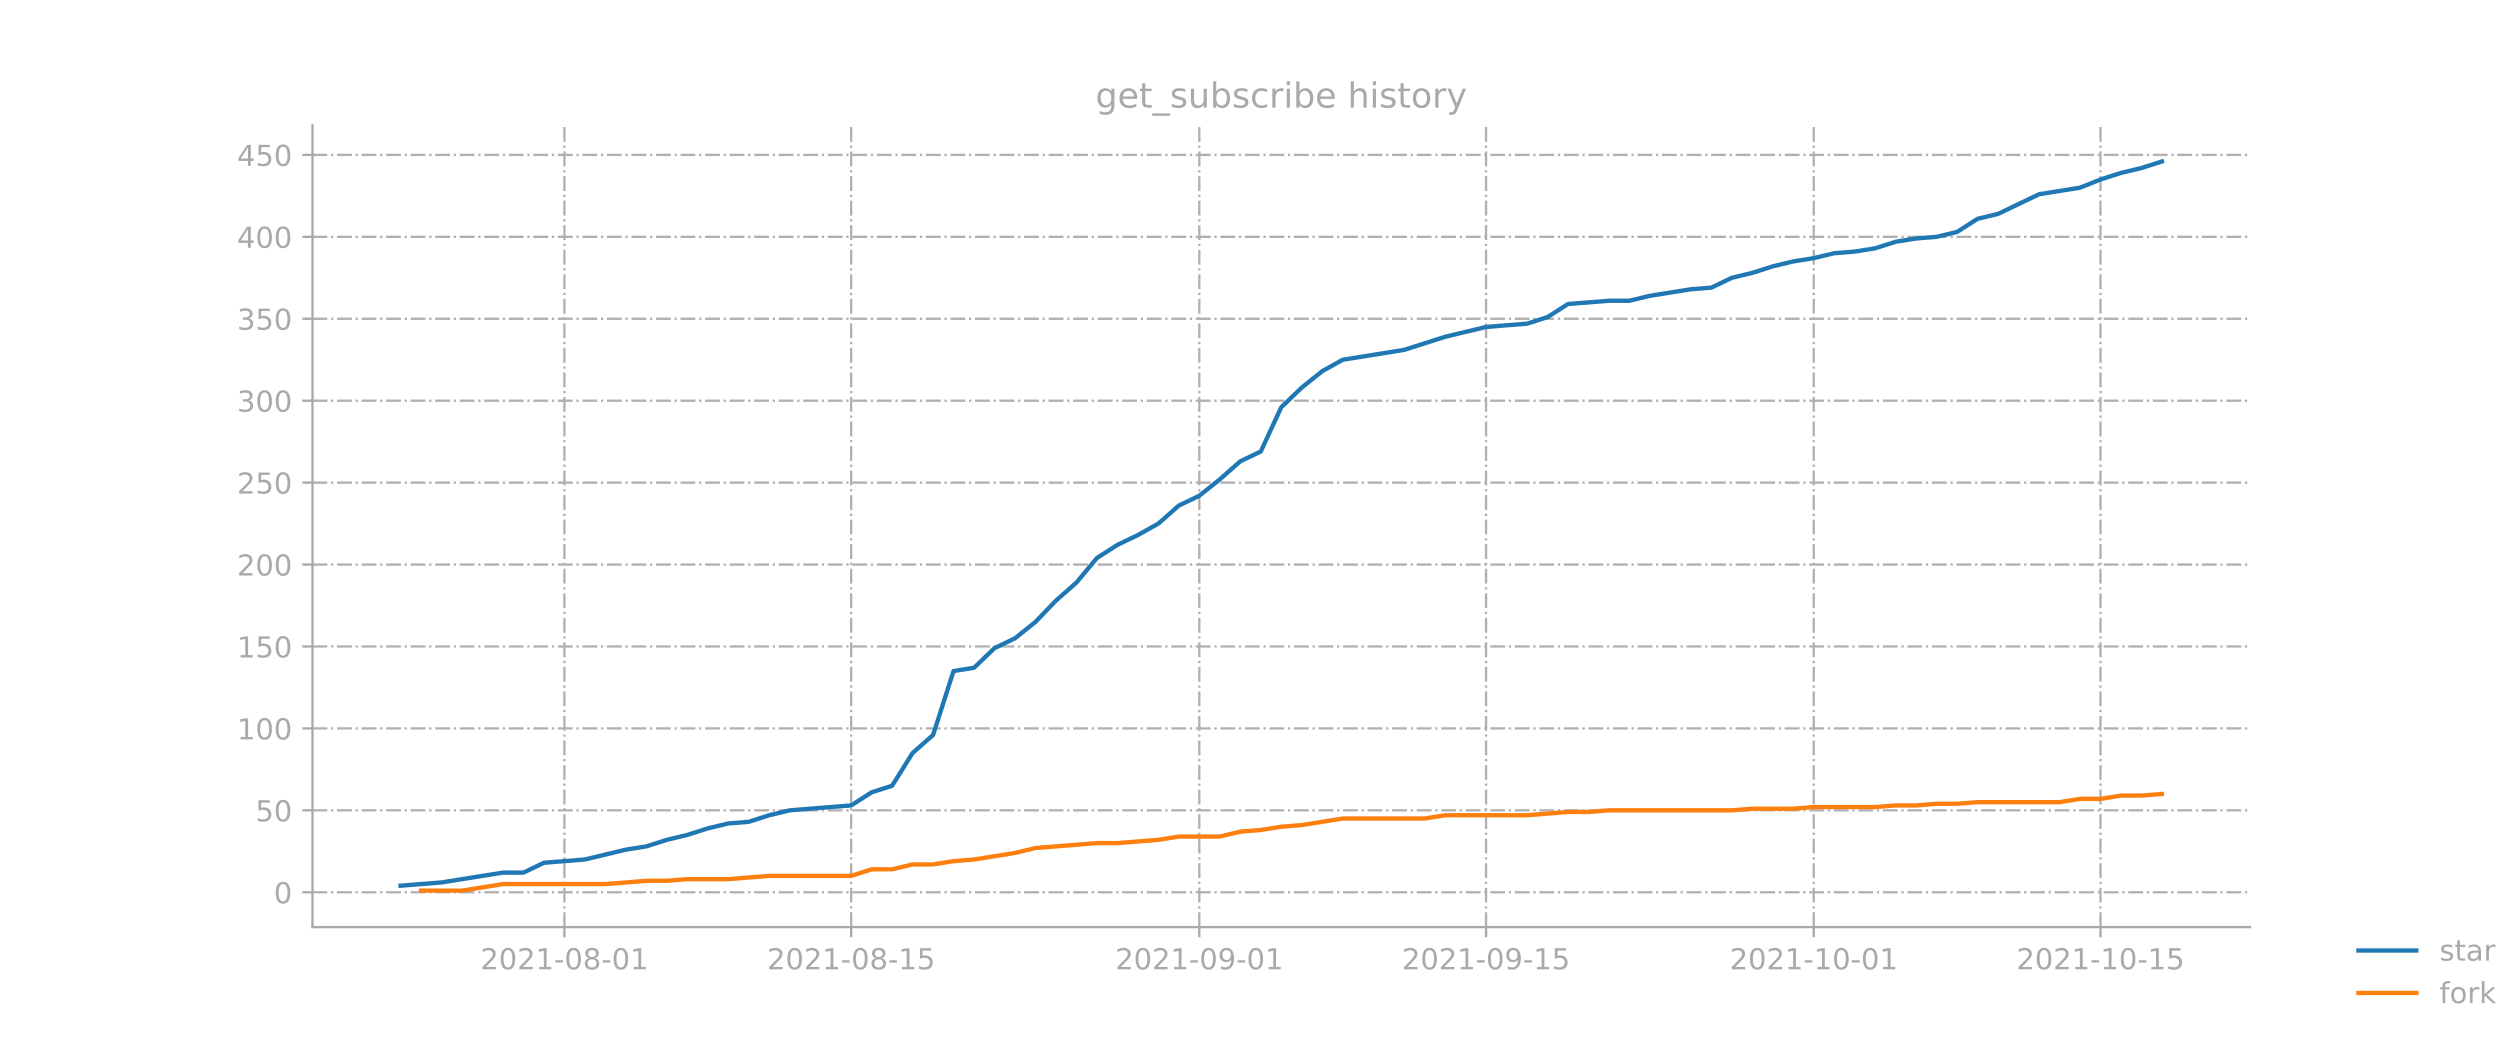
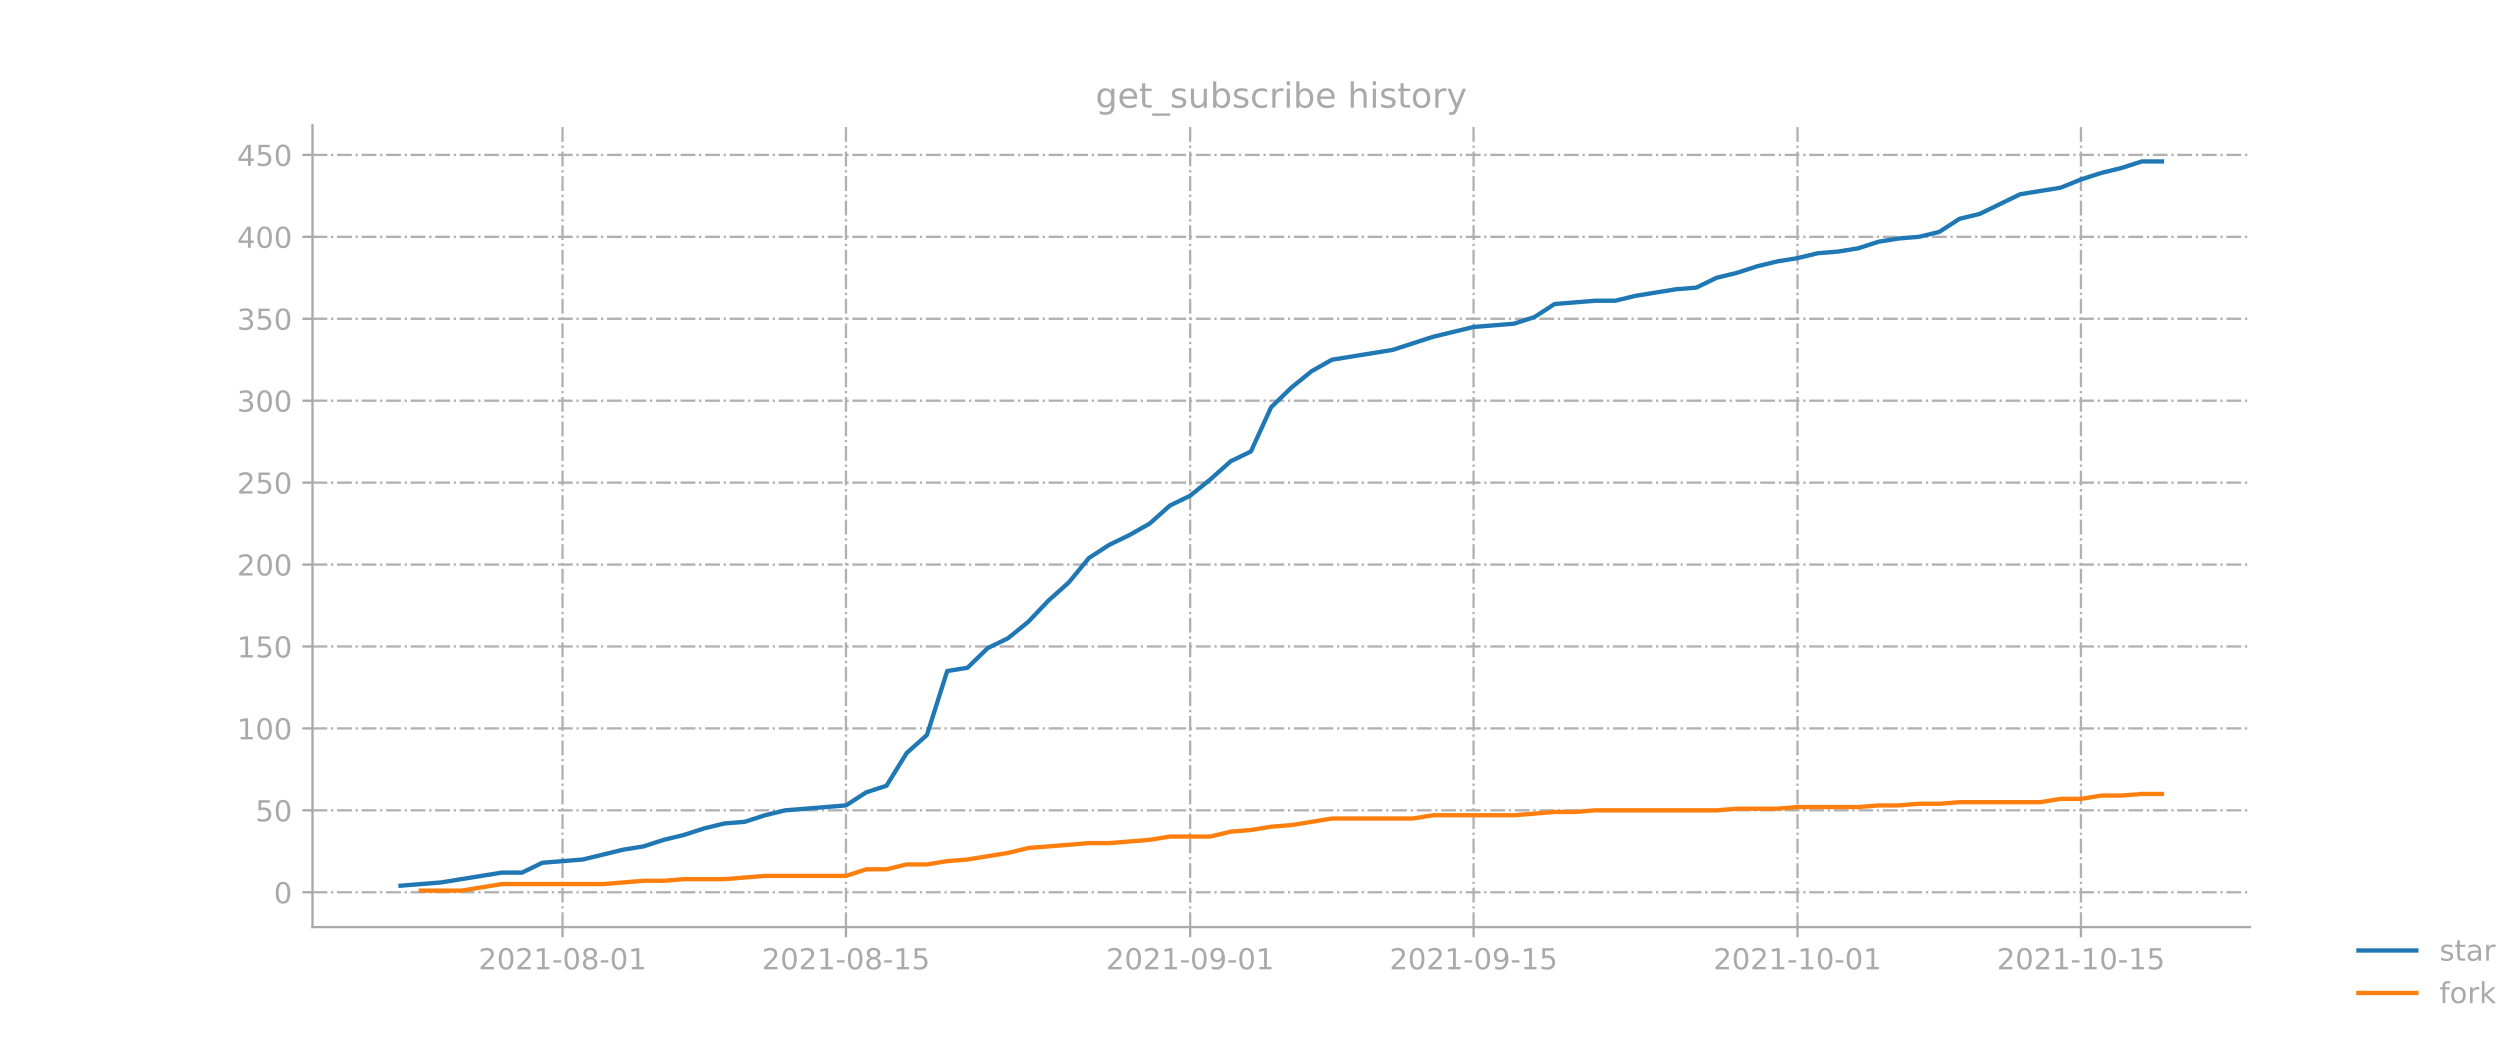
<svg xmlns="http://www.w3.org/2000/svg" xmlns:xlink="http://www.w3.org/1999/xlink" height="360pt" version="1.1" viewBox="0 0 864 360" width="864pt">
  <defs>
    <style type="text/css">*{stroke-linecap:butt;stroke-linejoin:round;}</style>
  </defs>
  <g id="figure_1">
    <g id="patch_1">
      <path d="M 0 360  L 864 360  L 864 0  L 0 0  z " style="fill:none;opacity:0;" />
    </g>
    <g id="axes_1">
      <g id="patch_2">
        <path d="M 108 320.4  L 777.6 320.4  L 777.6 43.2  L 108 43.2  z " style="fill:none;opacity:0;" />
      </g>
      <g id="matplotlib.axis_1">
        <g id="xtick_1">
          <g id="line2d_1">
-             <path clip-path="url(#pe4bff6df91)" d="M 195.062 320.4  L 195.062 43.2  " style="fill:none;stroke:#b0b0b0;stroke-dasharray:5.12,1.28,0.8,1.28;stroke-dashoffset:0;stroke-width:0.8;" />
+             <path clip-path="url(#p4e90070829)" d="M 194.411 320.4  L 194.411 43.2  " style="fill:none;stroke:#b0b0b0;stroke-dasharray:5.12,1.28,0.8,1.28;stroke-dashoffset:0;stroke-width:0.8;" />
          </g>
          <g id="line2d_2">
            <defs>
-               <path d="M 0 0  L 0 3.5  " id="m08586b2030" style="stroke:#a9a9a9;stroke-width:0.8;" />
+               <path d="M 0 0  L 0 3.5  " id="meaa122e2c6" style="stroke:#a9a9a9;stroke-width:0.8;" />
            </defs>
            <g>
-               <use style="fill:#a9a9a9;stroke:#a9a9a9;stroke-width:0.8;" x="195.062" xlink:href="#m08586b2030" y="320.4" />
+               <use style="fill:#a9a9a9;stroke:#a9a9a9;stroke-width:0.8;" x="194.411" xlink:href="#meaa122e2c6" y="320.4" />
            </g>
          </g>
          <g id="text_1">
-             <g style="fill:#a9a9a9;" transform="translate(166.0043 334.9984)scale(0.1 -0.1)">
+             <g style="fill:#a9a9a9;" transform="translate(165.3535 334.9984)scale(0.1 -0.1)">
              <defs>
                <path d="M 1228 531  L 3431 531  L 3431 0  L 469 0  L 469 531  Q 828 903 1448 1529  Q 2069 2156 2228 2338  Q 2531 2678 2651 2914  Q 2772 3150 2772 3378  Q 2772 3750 2511 3984  Q 2250 4219 1831 4219  Q 1534 4219 1204 4116  Q 875 4013 500 3803  L 500 4441  Q 881 4594 1212 4672  Q 1544 4750 1819 4750  Q 2544 4750 2975 4387  Q 3406 4025 3406 3419  Q 3406 3131 3298 2873  Q 3191 2616 2906 2266  Q 2828 2175 2409 1742  Q 1991 1309 1228 531  z " id="DejaVuSans-32" transform="scale(0.015625)" />
                <path d="M 2034 4250  Q 1547 4250 1301 3770  Q 1056 3291 1056 2328  Q 1056 1369 1301 889  Q 1547 409 2034 409  Q 2525 409 2770 889  Q 3016 1369 3016 2328  Q 3016 3291 2770 3770  Q 2525 4250 2034 4250  z M 2034 4750  Q 2819 4750 3233 4129  Q 3647 3509 3647 2328  Q 3647 1150 3233 529  Q 2819 -91 2034 -91  Q 1250 -91 836 529  Q 422 1150 422 2328  Q 422 3509 836 4129  Q 1250 4750 2034 4750  z " id="DejaVuSans-30" transform="scale(0.015625)" />
                <path d="M 794 531  L 1825 531  L 1825 4091  L 703 3866  L 703 4441  L 1819 4666  L 2450 4666  L 2450 531  L 3481 531  L 3481 0  L 794 0  L 794 531  z " id="DejaVuSans-31" transform="scale(0.015625)" />
                <path d="M 313 2009  L 1997 2009  L 1997 1497  L 313 1497  L 313 2009  z " id="DejaVuSans-2d" transform="scale(0.015625)" />
                <path d="M 2034 2216  Q 1584 2216 1326 1975  Q 1069 1734 1069 1313  Q 1069 891 1326 650  Q 1584 409 2034 409  Q 2484 409 2743 651  Q 3003 894 3003 1313  Q 3003 1734 2745 1975  Q 2488 2216 2034 2216  z M 1403 2484  Q 997 2584 770 2862  Q 544 3141 544 3541  Q 544 4100 942 4425  Q 1341 4750 2034 4750  Q 2731 4750 3128 4425  Q 3525 4100 3525 3541  Q 3525 3141 3298 2862  Q 3072 2584 2669 2484  Q 3125 2378 3379 2068  Q 3634 1759 3634 1313  Q 3634 634 3220 271  Q 2806 -91 2034 -91  Q 1263 -91 848 271  Q 434 634 434 1313  Q 434 1759 690 2068  Q 947 2378 1403 2484  z M 1172 3481  Q 1172 3119 1398 2916  Q 1625 2713 2034 2713  Q 2441 2713 2670 2916  Q 2900 3119 2900 3481  Q 2900 3844 2670 4047  Q 2441 4250 2034 4250  Q 1625 4250 1398 4047  Q 1172 3844 1172 3481  z " id="DejaVuSans-38" transform="scale(0.015625)" />
              </defs>
              <use xlink:href="#DejaVuSans-32" />
              <use x="63.623" xlink:href="#DejaVuSans-30" />
              <use x="127.246" xlink:href="#DejaVuSans-32" />
              <use x="190.869" xlink:href="#DejaVuSans-31" />
              <use x="254.492" xlink:href="#DejaVuSans-2d" />
              <use x="290.576" xlink:href="#DejaVuSans-30" />
              <use x="354.199" xlink:href="#DejaVuSans-38" />
              <use x="417.822" xlink:href="#DejaVuSans-2d" />
              <use x="453.906" xlink:href="#DejaVuSans-30" />
              <use x="517.529" xlink:href="#DejaVuSans-31" />
            </g>
          </g>
        </g>
        <g id="xtick_2">
          <g id="line2d_3">
-             <path clip-path="url(#pe4bff6df91)" d="M 294.157 320.4  L 294.157 43.2  " style="fill:none;stroke:#b0b0b0;stroke-dasharray:5.12,1.28,0.8,1.28;stroke-dashoffset:0;stroke-width:0.8;" />
+             <path clip-path="url(#p4e90070829)" d="M 292.367 320.4  L 292.367 43.2  " style="fill:none;stroke:#b0b0b0;stroke-dasharray:5.12,1.28,0.8,1.28;stroke-dashoffset:0;stroke-width:0.8;" />
          </g>
          <g id="line2d_4">
            <g>
-               <use style="fill:#a9a9a9;stroke:#a9a9a9;stroke-width:0.8;" x="294.157" xlink:href="#m08586b2030" y="320.4" />
+               <use style="fill:#a9a9a9;stroke:#a9a9a9;stroke-width:0.8;" x="292.367" xlink:href="#meaa122e2c6" y="320.4" />
            </g>
          </g>
          <g id="text_2">
-             <g style="fill:#a9a9a9;" transform="translate(265.0995 334.9984)scale(0.1 -0.1)">
+             <g style="fill:#a9a9a9;" transform="translate(263.3096 334.9984)scale(0.1 -0.1)">
              <defs>
                <path d="M 691 4666  L 3169 4666  L 3169 4134  L 1269 4134  L 1269 2991  Q 1406 3038 1543 3061  Q 1681 3084 1819 3084  Q 2600 3084 3056 2656  Q 3513 2228 3513 1497  Q 3513 744 3044 326  Q 2575 -91 1722 -91  Q 1428 -91 1123 -41  Q 819 9 494 109  L 494 744  Q 775 591 1075 516  Q 1375 441 1709 441  Q 2250 441 2565 725  Q 2881 1009 2881 1497  Q 2881 1984 2565 2268  Q 2250 2553 1709 2553  Q 1456 2553 1204 2497  Q 953 2441 691 2322  L 691 4666  z " id="DejaVuSans-35" transform="scale(0.015625)" />
              </defs>
              <use xlink:href="#DejaVuSans-32" />
              <use x="63.623" xlink:href="#DejaVuSans-30" />
              <use x="127.246" xlink:href="#DejaVuSans-32" />
              <use x="190.869" xlink:href="#DejaVuSans-31" />
              <use x="254.492" xlink:href="#DejaVuSans-2d" />
              <use x="290.576" xlink:href="#DejaVuSans-30" />
              <use x="354.199" xlink:href="#DejaVuSans-38" />
              <use x="417.822" xlink:href="#DejaVuSans-2d" />
              <use x="453.906" xlink:href="#DejaVuSans-31" />
              <use x="517.529" xlink:href="#DejaVuSans-35" />
            </g>
          </g>
        </g>
        <g id="xtick_3">
          <g id="line2d_5">
-             <path clip-path="url(#pe4bff6df91)" d="M 414.487 320.4  L 414.487 43.2  " style="fill:none;stroke:#b0b0b0;stroke-dasharray:5.12,1.28,0.8,1.28;stroke-dashoffset:0;stroke-width:0.8;" />
+             <path clip-path="url(#p4e90070829)" d="M 411.314 320.4  L 411.314 43.2  " style="fill:none;stroke:#b0b0b0;stroke-dasharray:5.12,1.28,0.8,1.28;stroke-dashoffset:0;stroke-width:0.8;" />
          </g>
          <g id="line2d_6">
            <g>
-               <use style="fill:#a9a9a9;stroke:#a9a9a9;stroke-width:0.8;" x="414.487" xlink:href="#m08586b2030" y="320.4" />
+               <use style="fill:#a9a9a9;stroke:#a9a9a9;stroke-width:0.8;" x="411.314" xlink:href="#meaa122e2c6" y="320.4" />
            </g>
          </g>
          <g id="text_3">
-             <g style="fill:#a9a9a9;" transform="translate(385.4293 334.9984)scale(0.1 -0.1)">
+             <g style="fill:#a9a9a9;" transform="translate(382.2563 334.9984)scale(0.1 -0.1)">
              <defs>
                <path d="M 703 97  L 703 672  Q 941 559 1184 500  Q 1428 441 1663 441  Q 2288 441 2617 861  Q 2947 1281 2994 2138  Q 2813 1869 2534 1725  Q 2256 1581 1919 1581  Q 1219 1581 811 2004  Q 403 2428 403 3163  Q 403 3881 828 4315  Q 1253 4750 1959 4750  Q 2769 4750 3195 4129  Q 3622 3509 3622 2328  Q 3622 1225 3098 567  Q 2575 -91 1691 -91  Q 1453 -91 1209 -44  Q 966 3 703 97  z M 1959 2075  Q 2384 2075 2632 2365  Q 2881 2656 2881 3163  Q 2881 3666 2632 3958  Q 2384 4250 1959 4250  Q 1534 4250 1286 3958  Q 1038 3666 1038 3163  Q 1038 2656 1286 2365  Q 1534 2075 1959 2075  z " id="DejaVuSans-39" transform="scale(0.015625)" />
              </defs>
              <use xlink:href="#DejaVuSans-32" />
              <use x="63.623" xlink:href="#DejaVuSans-30" />
              <use x="127.246" xlink:href="#DejaVuSans-32" />
              <use x="190.869" xlink:href="#DejaVuSans-31" />
              <use x="254.492" xlink:href="#DejaVuSans-2d" />
              <use x="290.576" xlink:href="#DejaVuSans-30" />
              <use x="354.199" xlink:href="#DejaVuSans-39" />
              <use x="417.822" xlink:href="#DejaVuSans-2d" />
              <use x="453.906" xlink:href="#DejaVuSans-30" />
              <use x="517.529" xlink:href="#DejaVuSans-31" />
            </g>
          </g>
        </g>
        <g id="xtick_4">
          <g id="line2d_7">
-             <path clip-path="url(#pe4bff6df91)" d="M 513.582 320.4  L 513.582 43.2  " style="fill:none;stroke:#b0b0b0;stroke-dasharray:5.12,1.28,0.8,1.28;stroke-dashoffset:0;stroke-width:0.8;" />
+             <path clip-path="url(#p4e90070829)" d="M 509.27 320.4  L 509.27 43.2  " style="fill:none;stroke:#b0b0b0;stroke-dasharray:5.12,1.28,0.8,1.28;stroke-dashoffset:0;stroke-width:0.8;" />
          </g>
          <g id="line2d_8">
            <g>
-               <use style="fill:#a9a9a9;stroke:#a9a9a9;stroke-width:0.8;" x="513.582" xlink:href="#m08586b2030" y="320.4" />
+               <use style="fill:#a9a9a9;stroke:#a9a9a9;stroke-width:0.8;" x="509.27" xlink:href="#meaa122e2c6" y="320.4" />
            </g>
          </g>
          <g id="text_4">
-             <g style="fill:#a9a9a9;" transform="translate(484.5244 334.9984)scale(0.1 -0.1)">
+             <g style="fill:#a9a9a9;" transform="translate(480.2124 334.9984)scale(0.1 -0.1)">
              <use xlink:href="#DejaVuSans-32" />
              <use x="63.623" xlink:href="#DejaVuSans-30" />
              <use x="127.246" xlink:href="#DejaVuSans-32" />
              <use x="190.869" xlink:href="#DejaVuSans-31" />
              <use x="254.492" xlink:href="#DejaVuSans-2d" />
              <use x="290.576" xlink:href="#DejaVuSans-30" />
              <use x="354.199" xlink:href="#DejaVuSans-39" />
              <use x="417.822" xlink:href="#DejaVuSans-2d" />
              <use x="453.906" xlink:href="#DejaVuSans-31" />
              <use x="517.529" xlink:href="#DejaVuSans-35" />
            </g>
          </g>
        </g>
        <g id="xtick_5">
          <g id="line2d_9">
-             <path clip-path="url(#pe4bff6df91)" d="M 626.834 320.4  L 626.834 43.2  " style="fill:none;stroke:#b0b0b0;stroke-dasharray:5.12,1.28,0.8,1.28;stroke-dashoffset:0;stroke-width:0.8;" />
+             <path clip-path="url(#p4e90070829)" d="M 621.22 320.4  L 621.22 43.2  " style="fill:none;stroke:#b0b0b0;stroke-dasharray:5.12,1.28,0.8,1.28;stroke-dashoffset:0;stroke-width:0.8;" />
          </g>
          <g id="line2d_10">
            <g>
-               <use style="fill:#a9a9a9;stroke:#a9a9a9;stroke-width:0.8;" x="626.834" xlink:href="#m08586b2030" y="320.4" />
+               <use style="fill:#a9a9a9;stroke:#a9a9a9;stroke-width:0.8;" x="621.22" xlink:href="#meaa122e2c6" y="320.4" />
            </g>
          </g>
          <g id="text_5">
-             <g style="fill:#a9a9a9;" transform="translate(597.776 334.9984)scale(0.1 -0.1)">
+             <g style="fill:#a9a9a9;" transform="translate(592.1622 334.9984)scale(0.1 -0.1)">
              <use xlink:href="#DejaVuSans-32" />
              <use x="63.623" xlink:href="#DejaVuSans-30" />
              <use x="127.246" xlink:href="#DejaVuSans-32" />
              <use x="190.869" xlink:href="#DejaVuSans-31" />
              <use x="254.492" xlink:href="#DejaVuSans-2d" />
              <use x="290.576" xlink:href="#DejaVuSans-31" />
              <use x="354.199" xlink:href="#DejaVuSans-30" />
              <use x="417.822" xlink:href="#DejaVuSans-2d" />
              <use x="453.906" xlink:href="#DejaVuSans-30" />
              <use x="517.529" xlink:href="#DejaVuSans-31" />
            </g>
          </g>
        </g>
        <g id="xtick_6">
          <g id="line2d_11">
-             <path clip-path="url(#pe4bff6df91)" d="M 725.929 320.4  L 725.929 43.2  " style="fill:none;stroke:#b0b0b0;stroke-dasharray:5.12,1.28,0.8,1.28;stroke-dashoffset:0;stroke-width:0.8;" />
+             <path clip-path="url(#p4e90070829)" d="M 719.176 320.4  L 719.176 43.2  " style="fill:none;stroke:#b0b0b0;stroke-dasharray:5.12,1.28,0.8,1.28;stroke-dashoffset:0;stroke-width:0.8;" />
          </g>
          <g id="line2d_12">
            <g>
-               <use style="fill:#a9a9a9;stroke:#a9a9a9;stroke-width:0.8;" x="725.929" xlink:href="#m08586b2030" y="320.4" />
+               <use style="fill:#a9a9a9;stroke:#a9a9a9;stroke-width:0.8;" x="719.176" xlink:href="#meaa122e2c6" y="320.4" />
            </g>
          </g>
          <g id="text_6">
-             <g style="fill:#a9a9a9;" transform="translate(696.8712 334.9984)scale(0.1 -0.1)">
+             <g style="fill:#a9a9a9;" transform="translate(690.1184 334.9984)scale(0.1 -0.1)">
              <use xlink:href="#DejaVuSans-32" />
              <use x="63.623" xlink:href="#DejaVuSans-30" />
              <use x="127.246" xlink:href="#DejaVuSans-32" />
              <use x="190.869" xlink:href="#DejaVuSans-31" />
              <use x="254.492" xlink:href="#DejaVuSans-2d" />
              <use x="290.576" xlink:href="#DejaVuSans-31" />
              <use x="354.199" xlink:href="#DejaVuSans-30" />
              <use x="417.822" xlink:href="#DejaVuSans-2d" />
              <use x="453.906" xlink:href="#DejaVuSans-31" />
              <use x="517.529" xlink:href="#DejaVuSans-35" />
            </g>
          </g>
        </g>
      </g>
      <g id="matplotlib.axis_2">
        <g id="ytick_1">
          <g id="line2d_13">
-             <path clip-path="url(#pe4bff6df91)" d="M 108 308.366  L 777.6 308.366  " style="fill:none;stroke:#b0b0b0;stroke-dasharray:5.12,1.28,0.8,1.28;stroke-dashoffset:0;stroke-width:0.8;" />
+             <path clip-path="url(#p4e90070829)" d="M 108 308.366  L 777.6 308.366  " style="fill:none;stroke:#b0b0b0;stroke-dasharray:5.12,1.28,0.8,1.28;stroke-dashoffset:0;stroke-width:0.8;" />
          </g>
          <g id="line2d_14">
            <defs>
-               <path d="M 0 0  L -3.5 0  " id="medb1213a45" style="stroke:#a9a9a9;stroke-width:0.8;" />
+               <path d="M 0 0  L -3.5 0  " id="m906c8c4f98" style="stroke:#a9a9a9;stroke-width:0.8;" />
            </defs>
            <g>
-               <use style="fill:#a9a9a9;stroke:#a9a9a9;stroke-width:0.8;" x="108" xlink:href="#medb1213a45" y="308.366" />
+               <use style="fill:#a9a9a9;stroke:#a9a9a9;stroke-width:0.8;" x="108" xlink:href="#m906c8c4f98" y="308.366" />
            </g>
          </g>
          <g id="text_7">
            <g style="fill:#a9a9a9;" transform="translate(94.6375 312.1655)scale(0.1 -0.1)">
              <use xlink:href="#DejaVuSans-30" />
            </g>
          </g>
        </g>
        <g id="ytick_2">
          <g id="line2d_15">
-             <path clip-path="url(#pe4bff6df91)" d="M 108 280.052  L 777.6 280.052  " style="fill:none;stroke:#b0b0b0;stroke-dasharray:5.12,1.28,0.8,1.28;stroke-dashoffset:0;stroke-width:0.8;" />
+             <path clip-path="url(#p4e90070829)" d="M 108 280.052  L 777.6 280.052  " style="fill:none;stroke:#b0b0b0;stroke-dasharray:5.12,1.28,0.8,1.28;stroke-dashoffset:0;stroke-width:0.8;" />
          </g>
          <g id="line2d_16">
            <g>
-               <use style="fill:#a9a9a9;stroke:#a9a9a9;stroke-width:0.8;" x="108" xlink:href="#medb1213a45" y="280.052" />
+               <use style="fill:#a9a9a9;stroke:#a9a9a9;stroke-width:0.8;" x="108" xlink:href="#m906c8c4f98" y="280.052" />
            </g>
          </g>
          <g id="text_8">
            <g style="fill:#a9a9a9;" transform="translate(88.275 283.8509)scale(0.1 -0.1)">
              <use xlink:href="#DejaVuSans-35" />
              <use x="63.623" xlink:href="#DejaVuSans-30" />
            </g>
          </g>
        </g>
        <g id="ytick_3">
          <g id="line2d_17">
-             <path clip-path="url(#pe4bff6df91)" d="M 108 251.737  L 777.6 251.737  " style="fill:none;stroke:#b0b0b0;stroke-dasharray:5.12,1.28,0.8,1.28;stroke-dashoffset:0;stroke-width:0.8;" />
+             <path clip-path="url(#p4e90070829)" d="M 108 251.737  L 777.6 251.737  " style="fill:none;stroke:#b0b0b0;stroke-dasharray:5.12,1.28,0.8,1.28;stroke-dashoffset:0;stroke-width:0.8;" />
          </g>
          <g id="line2d_18">
            <g>
-               <use style="fill:#a9a9a9;stroke:#a9a9a9;stroke-width:0.8;" x="108" xlink:href="#medb1213a45" y="251.737" />
+               <use style="fill:#a9a9a9;stroke:#a9a9a9;stroke-width:0.8;" x="108" xlink:href="#m906c8c4f98" y="251.737" />
            </g>
          </g>
          <g id="text_9">
            <g style="fill:#a9a9a9;" transform="translate(81.9125 255.5363)scale(0.1 -0.1)">
              <use xlink:href="#DejaVuSans-31" />
              <use x="63.623" xlink:href="#DejaVuSans-30" />
              <use x="127.246" xlink:href="#DejaVuSans-30" />
            </g>
          </g>
        </g>
        <g id="ytick_4">
          <g id="line2d_19">
-             <path clip-path="url(#pe4bff6df91)" d="M 108 223.422  L 777.6 223.422  " style="fill:none;stroke:#b0b0b0;stroke-dasharray:5.12,1.28,0.8,1.28;stroke-dashoffset:0;stroke-width:0.8;" />
+             <path clip-path="url(#p4e90070829)" d="M 108 223.422  L 777.6 223.422  " style="fill:none;stroke:#b0b0b0;stroke-dasharray:5.12,1.28,0.8,1.28;stroke-dashoffset:0;stroke-width:0.8;" />
          </g>
          <g id="line2d_20">
            <g>
-               <use style="fill:#a9a9a9;stroke:#a9a9a9;stroke-width:0.8;" x="108" xlink:href="#medb1213a45" y="223.422" />
+               <use style="fill:#a9a9a9;stroke:#a9a9a9;stroke-width:0.8;" x="108" xlink:href="#m906c8c4f98" y="223.422" />
            </g>
          </g>
          <g id="text_10">
            <g style="fill:#a9a9a9;" transform="translate(81.9125 227.2217)scale(0.1 -0.1)">
              <use xlink:href="#DejaVuSans-31" />
              <use x="63.623" xlink:href="#DejaVuSans-35" />
              <use x="127.246" xlink:href="#DejaVuSans-30" />
            </g>
          </g>
        </g>
        <g id="ytick_5">
          <g id="line2d_21">
-             <path clip-path="url(#pe4bff6df91)" d="M 108 195.108  L 777.6 195.108  " style="fill:none;stroke:#b0b0b0;stroke-dasharray:5.12,1.28,0.8,1.28;stroke-dashoffset:0;stroke-width:0.8;" />
+             <path clip-path="url(#p4e90070829)" d="M 108 195.108  L 777.6 195.108  " style="fill:none;stroke:#b0b0b0;stroke-dasharray:5.12,1.28,0.8,1.28;stroke-dashoffset:0;stroke-width:0.8;" />
          </g>
          <g id="line2d_22">
            <g>
-               <use style="fill:#a9a9a9;stroke:#a9a9a9;stroke-width:0.8;" x="108" xlink:href="#medb1213a45" y="195.108" />
+               <use style="fill:#a9a9a9;stroke:#a9a9a9;stroke-width:0.8;" x="108" xlink:href="#m906c8c4f98" y="195.108" />
            </g>
          </g>
          <g id="text_11">
            <g style="fill:#a9a9a9;" transform="translate(81.9125 198.9071)scale(0.1 -0.1)">
              <use xlink:href="#DejaVuSans-32" />
              <use x="63.623" xlink:href="#DejaVuSans-30" />
              <use x="127.246" xlink:href="#DejaVuSans-30" />
            </g>
          </g>
        </g>
        <g id="ytick_6">
          <g id="line2d_23">
-             <path clip-path="url(#pe4bff6df91)" d="M 108 166.793  L 777.6 166.793  " style="fill:none;stroke:#b0b0b0;stroke-dasharray:5.12,1.28,0.8,1.28;stroke-dashoffset:0;stroke-width:0.8;" />
+             <path clip-path="url(#p4e90070829)" d="M 108 166.793  L 777.6 166.793  " style="fill:none;stroke:#b0b0b0;stroke-dasharray:5.12,1.28,0.8,1.28;stroke-dashoffset:0;stroke-width:0.8;" />
          </g>
          <g id="line2d_24">
            <g>
-               <use style="fill:#a9a9a9;stroke:#a9a9a9;stroke-width:0.8;" x="108" xlink:href="#medb1213a45" y="166.793" />
+               <use style="fill:#a9a9a9;stroke:#a9a9a9;stroke-width:0.8;" x="108" xlink:href="#m906c8c4f98" y="166.793" />
            </g>
          </g>
          <g id="text_12">
            <g style="fill:#a9a9a9;" transform="translate(81.9125 170.5925)scale(0.1 -0.1)">
              <use xlink:href="#DejaVuSans-32" />
              <use x="63.623" xlink:href="#DejaVuSans-35" />
              <use x="127.246" xlink:href="#DejaVuSans-30" />
            </g>
          </g>
        </g>
        <g id="ytick_7">
          <g id="line2d_25">
-             <path clip-path="url(#pe4bff6df91)" d="M 108 138.479  L 777.6 138.479  " style="fill:none;stroke:#b0b0b0;stroke-dasharray:5.12,1.28,0.8,1.28;stroke-dashoffset:0;stroke-width:0.8;" />
+             <path clip-path="url(#p4e90070829)" d="M 108 138.479  L 777.6 138.479  " style="fill:none;stroke:#b0b0b0;stroke-dasharray:5.12,1.28,0.8,1.28;stroke-dashoffset:0;stroke-width:0.8;" />
          </g>
          <g id="line2d_26">
            <g>
-               <use style="fill:#a9a9a9;stroke:#a9a9a9;stroke-width:0.8;" x="108" xlink:href="#medb1213a45" y="138.479" />
+               <use style="fill:#a9a9a9;stroke:#a9a9a9;stroke-width:0.8;" x="108" xlink:href="#m906c8c4f98" y="138.479" />
            </g>
          </g>
          <g id="text_13">
            <g style="fill:#a9a9a9;" transform="translate(81.9125 142.2779)scale(0.1 -0.1)">
              <defs>
                <path d="M 2597 2516  Q 3050 2419 3304 2112  Q 3559 1806 3559 1356  Q 3559 666 3084 287  Q 2609 -91 1734 -91  Q 1441 -91 1130 -33  Q 819 25 488 141  L 488 750  Q 750 597 1062 519  Q 1375 441 1716 441  Q 2309 441 2620 675  Q 2931 909 2931 1356  Q 2931 1769 2642 2001  Q 2353 2234 1838 2234  L 1294 2234  L 1294 2753  L 1863 2753  Q 2328 2753 2575 2939  Q 2822 3125 2822 3475  Q 2822 3834 2567 4026  Q 2313 4219 1838 4219  Q 1578 4219 1281 4162  Q 984 4106 628 3988  L 628 4550  Q 988 4650 1302 4700  Q 1616 4750 1894 4750  Q 2613 4750 3031 4423  Q 3450 4097 3450 3541  Q 3450 3153 3228 2886  Q 3006 2619 2597 2516  z " id="DejaVuSans-33" transform="scale(0.015625)" />
              </defs>
              <use xlink:href="#DejaVuSans-33" />
              <use x="63.623" xlink:href="#DejaVuSans-30" />
              <use x="127.246" xlink:href="#DejaVuSans-30" />
            </g>
          </g>
        </g>
        <g id="ytick_8">
          <g id="line2d_27">
-             <path clip-path="url(#pe4bff6df91)" d="M 108 110.164  L 777.6 110.164  " style="fill:none;stroke:#b0b0b0;stroke-dasharray:5.12,1.28,0.8,1.28;stroke-dashoffset:0;stroke-width:0.8;" />
+             <path clip-path="url(#p4e90070829)" d="M 108 110.164  L 777.6 110.164  " style="fill:none;stroke:#b0b0b0;stroke-dasharray:5.12,1.28,0.8,1.28;stroke-dashoffset:0;stroke-width:0.8;" />
          </g>
          <g id="line2d_28">
            <g>
-               <use style="fill:#a9a9a9;stroke:#a9a9a9;stroke-width:0.8;" x="108" xlink:href="#medb1213a45" y="110.164" />
+               <use style="fill:#a9a9a9;stroke:#a9a9a9;stroke-width:0.8;" x="108" xlink:href="#m906c8c4f98" y="110.164" />
            </g>
          </g>
          <g id="text_14">
            <g style="fill:#a9a9a9;" transform="translate(81.9125 113.9633)scale(0.1 -0.1)">
              <use xlink:href="#DejaVuSans-33" />
              <use x="63.623" xlink:href="#DejaVuSans-35" />
              <use x="127.246" xlink:href="#DejaVuSans-30" />
            </g>
          </g>
        </g>
        <g id="ytick_9">
          <g id="line2d_29">
-             <path clip-path="url(#pe4bff6df91)" d="M 108 81.849  L 777.6 81.849  " style="fill:none;stroke:#b0b0b0;stroke-dasharray:5.12,1.28,0.8,1.28;stroke-dashoffset:0;stroke-width:0.8;" />
+             <path clip-path="url(#p4e90070829)" d="M 108 81.849  L 777.6 81.849  " style="fill:none;stroke:#b0b0b0;stroke-dasharray:5.12,1.28,0.8,1.28;stroke-dashoffset:0;stroke-width:0.8;" />
          </g>
          <g id="line2d_30">
            <g>
-               <use style="fill:#a9a9a9;stroke:#a9a9a9;stroke-width:0.8;" x="108" xlink:href="#medb1213a45" y="81.849" />
+               <use style="fill:#a9a9a9;stroke:#a9a9a9;stroke-width:0.8;" x="108" xlink:href="#m906c8c4f98" y="81.849" />
            </g>
          </g>
          <g id="text_15">
            <g style="fill:#a9a9a9;" transform="translate(81.9125 85.64866)scale(0.1 -0.1)">
              <defs>
                <path d="M 2419 4116  L 825 1625  L 2419 1625  L 2419 4116  z M 2253 4666  L 3047 4666  L 3047 1625  L 3713 1625  L 3713 1100  L 3047 1100  L 3047 0  L 2419 0  L 2419 1100  L 313 1100  L 313 1709  L 2253 4666  z " id="DejaVuSans-34" transform="scale(0.015625)" />
              </defs>
              <use xlink:href="#DejaVuSans-34" />
              <use x="63.623" xlink:href="#DejaVuSans-30" />
              <use x="127.246" xlink:href="#DejaVuSans-30" />
            </g>
          </g>
        </g>
        <g id="ytick_10">
          <g id="line2d_31">
-             <path clip-path="url(#pe4bff6df91)" d="M 108 53.535  L 777.6 53.535  " style="fill:none;stroke:#b0b0b0;stroke-dasharray:5.12,1.28,0.8,1.28;stroke-dashoffset:0;stroke-width:0.8;" />
+             <path clip-path="url(#p4e90070829)" d="M 108 53.535  L 777.6 53.535  " style="fill:none;stroke:#b0b0b0;stroke-dasharray:5.12,1.28,0.8,1.28;stroke-dashoffset:0;stroke-width:0.8;" />
          </g>
          <g id="line2d_32">
            <g>
-               <use style="fill:#a9a9a9;stroke:#a9a9a9;stroke-width:0.8;" x="108" xlink:href="#medb1213a45" y="53.535" />
+               <use style="fill:#a9a9a9;stroke:#a9a9a9;stroke-width:0.8;" x="108" xlink:href="#m906c8c4f98" y="53.535" />
            </g>
          </g>
          <g id="text_16">
            <g style="fill:#a9a9a9;" transform="translate(81.9125 57.33405)scale(0.1 -0.1)">
              <use xlink:href="#DejaVuSans-34" />
              <use x="63.623" xlink:href="#DejaVuSans-35" />
              <use x="127.246" xlink:href="#DejaVuSans-30" />
            </g>
          </g>
        </g>
      </g>
      <g id="line2d_33">
-         <path clip-path="url(#pe4bff6df91)" d="M 138.436 306.101  L 145.515 305.535  L 152.593 304.969  L 159.671 303.836  L 166.749 302.703  L 173.827 301.571  L 180.906 301.571  L 187.984 298.173  L 195.062 297.607  L 202.14 297.04  L 209.219 295.342  L 216.297 293.643  L 223.375 292.51  L 230.453 290.245  L 237.532 288.546  L 244.61 286.281  L 251.688 284.582  L 258.766 284.016  L 265.844 281.751  L 272.923 280.052  L 280.001 279.485  L 287.079 278.919  L 294.157 278.353  L 301.236 273.822  L 308.314 271.557  L 315.392 260.231  L 322.47 254.002  L 329.548 231.917  L 336.627 230.784  L 343.705 223.989  L 350.783 220.591  L 357.861 214.928  L 364.94 207.566  L 372.018 201.337  L 379.096 192.843  L 386.174 188.312  L 393.252 184.915  L 400.331 180.951  L 407.409 174.721  L 414.487 171.324  L 421.565 165.661  L 428.644 159.431  L 435.722 156.034  L 442.8 140.744  L 449.878 133.948  L 456.956 128.285  L 464.035 124.321  L 471.113 123.189  L 478.191 122.056  L 485.269 120.924  L 492.348 118.658  L 499.426 116.393  L 506.504 114.694  L 513.582 112.996  L 520.66 112.429  L 527.739 111.863  L 534.817 109.598  L 541.895 105.067  L 548.973 104.501  L 556.052 103.935  L 563.13 103.935  L 570.208 102.236  L 577.286 101.103  L 584.364 99.971  L 591.443 99.404  L 598.521 96.007  L 605.599 94.308  L 612.677 92.043  L 619.756 90.344  L 626.834 89.211  L 633.912 87.512  L 640.99 86.946  L 648.068 85.813  L 655.147 83.548  L 662.225 82.416  L 669.303 81.849  L 676.381 80.151  L 683.46 75.62  L 690.538 73.921  L 697.616 70.524  L 704.694 67.126  L 711.773 65.993  L 718.851 64.861  L 725.929 62.029  L 733.007 59.764  L 740.085 58.065  L 747.164 55.8  " style="fill:none;stroke:#1f77b4;stroke-linecap:square;stroke-width:1.5;" />
+         <path clip-path="url(#p4e90070829)" d="M 138.436 306.101  L 145.433 305.535  L 152.43 304.969  L 159.427 303.836  L 166.424 302.703  L 173.421 301.571  L 180.418 301.571  L 187.414 298.173  L 194.411 297.607  L 201.408 297.04  L 208.405 295.342  L 215.402 293.643  L 222.399 292.51  L 229.396 290.245  L 236.392 288.546  L 243.389 286.281  L 250.386 284.582  L 257.383 284.016  L 264.38 281.751  L 271.377 280.052  L 278.374 279.485  L 285.371 278.919  L 292.367 278.353  L 299.364 273.822  L 306.361 271.557  L 313.358 260.231  L 320.355 254.002  L 327.352 231.917  L 334.349 230.784  L 341.345 223.989  L 348.342 220.591  L 355.339 214.928  L 362.336 207.566  L 369.333 201.337  L 376.33 192.843  L 383.327 188.312  L 390.324 184.915  L 397.32 180.951  L 404.317 174.721  L 411.314 171.324  L 418.311 165.661  L 425.308 159.431  L 432.305 156.034  L 439.302 140.744  L 446.298 133.948  L 453.295 128.285  L 460.292 124.321  L 467.289 123.189  L 474.286 122.056  L 481.283 120.924  L 488.28 118.658  L 495.276 116.393  L 502.273 114.694  L 509.27 112.996  L 516.267 112.429  L 523.264 111.863  L 530.261 109.598  L 537.258 105.067  L 544.255 104.501  L 551.251 103.935  L 558.248 103.935  L 565.245 102.236  L 572.242 101.103  L 579.239 99.971  L 586.236 99.404  L 593.233 96.007  L 600.229 94.308  L 607.226 92.043  L 614.223 90.344  L 621.22 89.211  L 628.217 87.512  L 635.214 86.946  L 642.211 85.813  L 649.208 83.548  L 656.204 82.416  L 663.201 81.849  L 670.198 80.151  L 677.195 75.62  L 684.192 73.921  L 691.189 70.524  L 698.186 67.126  L 705.182 65.993  L 712.179 64.861  L 719.176 62.029  L 726.173 59.764  L 733.17 58.065  L 740.167 55.8  L 747.164 55.8  " style="fill:none;stroke:#1f77b4;stroke-linecap:square;stroke-width:1.5;" />
      </g>
      <g id="line2d_34">
-         <path clip-path="url(#pe4bff6df91)" d="M 145.515 307.8  L 152.593 307.8  L 159.671 307.8  L 166.749 306.667  L 173.827 305.535  L 180.906 305.535  L 187.984 305.535  L 195.062 305.535  L 202.14 305.535  L 209.219 305.535  L 216.297 304.969  L 223.375 304.402  L 230.453 304.402  L 237.532 303.836  L 244.61 303.836  L 251.688 303.836  L 258.766 303.27  L 265.844 302.703  L 272.923 302.703  L 280.001 302.703  L 287.079 302.703  L 294.157 302.703  L 301.236 300.438  L 308.314 300.438  L 315.392 298.739  L 322.47 298.739  L 329.548 297.607  L 336.627 297.04  L 343.705 295.908  L 350.783 294.775  L 357.861 293.076  L 364.94 292.51  L 372.018 291.944  L 379.096 291.378  L 386.174 291.378  L 393.252 290.811  L 400.331 290.245  L 407.409 289.112  L 414.487 289.112  L 421.565 289.112  L 428.644 287.413  L 435.722 286.847  L 442.8 285.715  L 449.878 285.148  L 456.956 284.016  L 464.035 282.883  L 471.113 282.883  L 478.191 282.883  L 485.269 282.883  L 492.348 282.883  L 499.426 281.751  L 506.504 281.751  L 513.582 281.751  L 520.66 281.751  L 527.739 281.751  L 534.817 281.184  L 541.895 280.618  L 548.973 280.618  L 556.052 280.052  L 563.13 280.052  L 570.208 280.052  L 577.286 280.052  L 584.364 280.052  L 591.443 280.052  L 598.521 280.052  L 605.599 279.485  L 612.677 279.485  L 619.756 279.485  L 626.834 278.919  L 633.912 278.919  L 640.99 278.919  L 648.068 278.919  L 655.147 278.353  L 662.225 278.353  L 669.303 277.787  L 676.381 277.787  L 683.46 277.22  L 690.538 277.22  L 697.616 277.22  L 704.694 277.22  L 711.773 277.22  L 718.851 276.088  L 725.929 276.088  L 733.007 274.955  L 740.085 274.955  L 747.164 274.389  " style="fill:none;stroke:#ff7f0e;stroke-linecap:square;stroke-width:1.5;" />
+         <path clip-path="url(#p4e90070829)" d="M 145.433 307.8  L 152.43 307.8  L 159.427 307.8  L 166.424 306.667  L 173.421 305.535  L 180.418 305.535  L 187.414 305.535  L 194.411 305.535  L 201.408 305.535  L 208.405 305.535  L 215.402 304.969  L 222.399 304.402  L 229.396 304.402  L 236.392 303.836  L 243.389 303.836  L 250.386 303.836  L 257.383 303.27  L 264.38 302.703  L 271.377 302.703  L 278.374 302.703  L 285.371 302.703  L 292.367 302.703  L 299.364 300.438  L 306.361 300.438  L 313.358 298.739  L 320.355 298.739  L 327.352 297.607  L 334.349 297.04  L 341.345 295.908  L 348.342 294.775  L 355.339 293.076  L 362.336 292.51  L 369.333 291.944  L 376.33 291.378  L 383.327 291.378  L 390.324 290.811  L 397.32 290.245  L 404.317 289.112  L 411.314 289.112  L 418.311 289.112  L 425.308 287.413  L 432.305 286.847  L 439.302 285.715  L 446.298 285.148  L 453.295 284.016  L 460.292 282.883  L 467.289 282.883  L 474.286 282.883  L 481.283 282.883  L 488.28 282.883  L 495.276 281.751  L 502.273 281.751  L 509.27 281.751  L 516.267 281.751  L 523.264 281.751  L 530.261 281.184  L 537.258 280.618  L 544.255 280.618  L 551.251 280.052  L 558.248 280.052  L 565.245 280.052  L 572.242 280.052  L 579.239 280.052  L 586.236 280.052  L 593.233 280.052  L 600.229 279.485  L 607.226 279.485  L 614.223 279.485  L 621.22 278.919  L 628.217 278.919  L 635.214 278.919  L 642.211 278.919  L 649.208 278.353  L 656.204 278.353  L 663.201 277.787  L 670.198 277.787  L 677.195 277.22  L 684.192 277.22  L 691.189 277.22  L 698.186 277.22  L 705.182 277.22  L 712.179 276.088  L 719.176 276.088  L 726.173 274.955  L 733.17 274.955  L 740.167 274.389  L 747.164 274.389  " style="fill:none;stroke:#ff7f0e;stroke-linecap:square;stroke-width:1.5;" />
      </g>
      <g id="patch_3">
        <path d="M 108 320.4  L 108 43.2  " style="fill:none;stroke:#a9a9a9;stroke-linecap:square;stroke-linejoin:miter;stroke-width:0.8;" />
      </g>
      <g id="patch_4">
        <path d="M 777.6 320.4  L 777.6 43.2  " style="fill:none;" />
      </g>
      <g id="patch_5">
        <path d="M 108 320.4  L 777.6 320.4  " style="fill:none;stroke:#a9a9a9;stroke-linecap:square;stroke-linejoin:miter;stroke-width:0.8;" />
      </g>
      <g id="patch_6">
        <path d="M 108 43.2  L 777.6 43.2  " style="fill:none;" />
      </g>
      <g id="text_17">
        <g style="fill:#a9a9a9;" transform="translate(378.6075 37.2)scale(0.12 -0.12)">
          <defs>
            <path d="M 2906 1791  Q 2906 2416 2648 2759  Q 2391 3103 1925 3103  Q 1463 3103 1205 2759  Q 947 2416 947 1791  Q 947 1169 1205 825  Q 1463 481 1925 481  Q 2391 481 2648 825  Q 2906 1169 2906 1791  z M 3481 434  Q 3481 -459 3084 -895  Q 2688 -1331 1869 -1331  Q 1566 -1331 1297 -1286  Q 1028 -1241 775 -1147  L 775 -588  Q 1028 -725 1275 -790  Q 1522 -856 1778 -856  Q 2344 -856 2625 -561  Q 2906 -266 2906 331  L 2906 616  Q 2728 306 2450 153  Q 2172 0 1784 0  Q 1141 0 747 490  Q 353 981 353 1791  Q 353 2603 747 3093  Q 1141 3584 1784 3584  Q 2172 3584 2450 3431  Q 2728 3278 2906 2969  L 2906 3500  L 3481 3500  L 3481 434  z " id="DejaVuSans-67" transform="scale(0.015625)" />
            <path d="M 3597 1894  L 3597 1613  L 953 1613  Q 991 1019 1311 708  Q 1631 397 2203 397  Q 2534 397 2845 478  Q 3156 559 3463 722  L 3463 178  Q 3153 47 2828 -22  Q 2503 -91 2169 -91  Q 1331 -91 842 396  Q 353 884 353 1716  Q 353 2575 817 3079  Q 1281 3584 2069 3584  Q 2775 3584 3186 3129  Q 3597 2675 3597 1894  z M 3022 2063  Q 3016 2534 2758 2815  Q 2500 3097 2075 3097  Q 1594 3097 1305 2825  Q 1016 2553 972 2059  L 3022 2063  z " id="DejaVuSans-65" transform="scale(0.015625)" />
            <path d="M 1172 4494  L 1172 3500  L 2356 3500  L 2356 3053  L 1172 3053  L 1172 1153  Q 1172 725 1289 603  Q 1406 481 1766 481  L 2356 481  L 2356 0  L 1766 0  Q 1100 0 847 248  Q 594 497 594 1153  L 594 3053  L 172 3053  L 172 3500  L 594 3500  L 594 4494  L 1172 4494  z " id="DejaVuSans-74" transform="scale(0.015625)" />
            <path d="M 3263 -1063  L 3263 -1509  L -63 -1509  L -63 -1063  L 3263 -1063  z " id="DejaVuSans-5f" transform="scale(0.015625)" />
            <path d="M 2834 3397  L 2834 2853  Q 2591 2978 2328 3040  Q 2066 3103 1784 3103  Q 1356 3103 1142 2972  Q 928 2841 928 2578  Q 928 2378 1081 2264  Q 1234 2150 1697 2047  L 1894 2003  Q 2506 1872 2764 1633  Q 3022 1394 3022 966  Q 3022 478 2636 193  Q 2250 -91 1575 -91  Q 1294 -91 989 -36  Q 684 19 347 128  L 347 722  Q 666 556 975 473  Q 1284 391 1588 391  Q 1994 391 2212 530  Q 2431 669 2431 922  Q 2431 1156 2273 1281  Q 2116 1406 1581 1522  L 1381 1569  Q 847 1681 609 1914  Q 372 2147 372 2553  Q 372 3047 722 3315  Q 1072 3584 1716 3584  Q 2034 3584 2315 3537  Q 2597 3491 2834 3397  z " id="DejaVuSans-73" transform="scale(0.015625)" />
            <path d="M 544 1381  L 544 3500  L 1119 3500  L 1119 1403  Q 1119 906 1312 657  Q 1506 409 1894 409  Q 2359 409 2629 706  Q 2900 1003 2900 1516  L 2900 3500  L 3475 3500  L 3475 0  L 2900 0  L 2900 538  Q 2691 219 2414 64  Q 2138 -91 1772 -91  Q 1169 -91 856 284  Q 544 659 544 1381  z M 1991 3584  L 1991 3584  z " id="DejaVuSans-75" transform="scale(0.015625)" />
            <path d="M 3116 1747  Q 3116 2381 2855 2742  Q 2594 3103 2138 3103  Q 1681 3103 1420 2742  Q 1159 2381 1159 1747  Q 1159 1113 1420 752  Q 1681 391 2138 391  Q 2594 391 2855 752  Q 3116 1113 3116 1747  z M 1159 2969  Q 1341 3281 1617 3432  Q 1894 3584 2278 3584  Q 2916 3584 3314 3078  Q 3713 2572 3713 1747  Q 3713 922 3314 415  Q 2916 -91 2278 -91  Q 1894 -91 1617 61  Q 1341 213 1159 525  L 1159 0  L 581 0  L 581 4863  L 1159 4863  L 1159 2969  z " id="DejaVuSans-62" transform="scale(0.015625)" />
            <path d="M 3122 3366  L 3122 2828  Q 2878 2963 2633 3030  Q 2388 3097 2138 3097  Q 1578 3097 1268 2742  Q 959 2388 959 1747  Q 959 1106 1268 751  Q 1578 397 2138 397  Q 2388 397 2633 464  Q 2878 531 3122 666  L 3122 134  Q 2881 22 2623 -34  Q 2366 -91 2075 -91  Q 1284 -91 818 406  Q 353 903 353 1747  Q 353 2603 823 3093  Q 1294 3584 2113 3584  Q 2378 3584 2631 3529  Q 2884 3475 3122 3366  z " id="DejaVuSans-63" transform="scale(0.015625)" />
            <path d="M 2631 2963  Q 2534 3019 2420 3045  Q 2306 3072 2169 3072  Q 1681 3072 1420 2755  Q 1159 2438 1159 1844  L 1159 0  L 581 0  L 581 3500  L 1159 3500  L 1159 2956  Q 1341 3275 1631 3429  Q 1922 3584 2338 3584  Q 2397 3584 2469 3576  Q 2541 3569 2628 3553  L 2631 2963  z " id="DejaVuSans-72" transform="scale(0.015625)" />
            <path d="M 603 3500  L 1178 3500  L 1178 0  L 603 0  L 603 3500  z M 603 4863  L 1178 4863  L 1178 4134  L 603 4134  L 603 4863  z " id="DejaVuSans-69" transform="scale(0.015625)" />
            <path id="DejaVuSans-20" transform="scale(0.015625)" />
            <path d="M 3513 2113  L 3513 0  L 2938 0  L 2938 2094  Q 2938 2591 2744 2837  Q 2550 3084 2163 3084  Q 1697 3084 1428 2787  Q 1159 2491 1159 1978  L 1159 0  L 581 0  L 581 4863  L 1159 4863  L 1159 2956  Q 1366 3272 1645 3428  Q 1925 3584 2291 3584  Q 2894 3584 3203 3211  Q 3513 2838 3513 2113  z " id="DejaVuSans-68" transform="scale(0.015625)" />
            <path d="M 1959 3097  Q 1497 3097 1228 2736  Q 959 2375 959 1747  Q 959 1119 1226 758  Q 1494 397 1959 397  Q 2419 397 2687 759  Q 2956 1122 2956 1747  Q 2956 2369 2687 2733  Q 2419 3097 1959 3097  z M 1959 3584  Q 2709 3584 3137 3096  Q 3566 2609 3566 1747  Q 3566 888 3137 398  Q 2709 -91 1959 -91  Q 1206 -91 779 398  Q 353 888 353 1747  Q 353 2609 779 3096  Q 1206 3584 1959 3584  z " id="DejaVuSans-6f" transform="scale(0.015625)" />
            <path d="M 2059 -325  Q 1816 -950 1584 -1140  Q 1353 -1331 966 -1331  L 506 -1331  L 506 -850  L 844 -850  Q 1081 -850 1212 -737  Q 1344 -625 1503 -206  L 1606 56  L 191 3500  L 800 3500  L 1894 763  L 2988 3500  L 3597 3500  L 2059 -325  z " id="DejaVuSans-79" transform="scale(0.015625)" />
          </defs>
          <use xlink:href="#DejaVuSans-67" />
          <use x="63.477" xlink:href="#DejaVuSans-65" />
          <use x="125" xlink:href="#DejaVuSans-74" />
          <use x="164.209" xlink:href="#DejaVuSans-5f" />
          <use x="214.209" xlink:href="#DejaVuSans-73" />
          <use x="266.309" xlink:href="#DejaVuSans-75" />
          <use x="329.688" xlink:href="#DejaVuSans-62" />
          <use x="393.164" xlink:href="#DejaVuSans-73" />
          <use x="445.264" xlink:href="#DejaVuSans-63" />
          <use x="500.244" xlink:href="#DejaVuSans-72" />
          <use x="541.357" xlink:href="#DejaVuSans-69" />
          <use x="569.141" xlink:href="#DejaVuSans-62" />
          <use x="632.617" xlink:href="#DejaVuSans-65" />
          <use x="694.141" xlink:href="#DejaVuSans-20" />
          <use x="725.928" xlink:href="#DejaVuSans-68" />
          <use x="789.307" xlink:href="#DejaVuSans-69" />
          <use x="817.09" xlink:href="#DejaVuSans-73" />
          <use x="869.189" xlink:href="#DejaVuSans-74" />
          <use x="908.398" xlink:href="#DejaVuSans-6f" />
          <use x="969.58" xlink:href="#DejaVuSans-72" />
          <use x="1010.693" xlink:href="#DejaVuSans-79" />
        </g>
      </g>
      <g id="legend_1">
        <g id="line2d_35">
          <path d="M 815.08 328.498  L 835.08 328.498  " style="fill:none;stroke:#1f77b4;stroke-linecap:square;stroke-width:1.5;" />
        </g>
        <g id="line2d_36" />
        <g id="text_18">
          <g style="fill:#a9a9a9;" transform="translate(843.08 331.9984)scale(0.1 -0.1)">
            <defs>
              <path d="M 2194 1759  Q 1497 1759 1228 1600  Q 959 1441 959 1056  Q 959 750 1161 570  Q 1363 391 1709 391  Q 2188 391 2477 730  Q 2766 1069 2766 1631  L 2766 1759  L 2194 1759  z M 3341 1997  L 3341 0  L 2766 0  L 2766 531  Q 2569 213 2275 61  Q 1981 -91 1556 -91  Q 1019 -91 701 211  Q 384 513 384 1019  Q 384 1609 779 1909  Q 1175 2209 1959 2209  L 2766 2209  L 2766 2266  Q 2766 2663 2505 2880  Q 2244 3097 1772 3097  Q 1472 3097 1187 3025  Q 903 2953 641 2809  L 641 3341  Q 956 3463 1253 3523  Q 1550 3584 1831 3584  Q 2591 3584 2966 3190  Q 3341 2797 3341 1997  z " id="DejaVuSans-61" transform="scale(0.015625)" />
            </defs>
            <use xlink:href="#DejaVuSans-73" />
            <use x="52.1" xlink:href="#DejaVuSans-74" />
            <use x="91.309" xlink:href="#DejaVuSans-61" />
            <use x="152.588" xlink:href="#DejaVuSans-72" />
          </g>
        </g>
        <g id="line2d_37">
          <path d="M 815.08 343.177  L 835.08 343.177  " style="fill:none;stroke:#ff7f0e;stroke-linecap:square;stroke-width:1.5;" />
        </g>
        <g id="line2d_38" />
        <g id="text_19">
          <g style="fill:#a9a9a9;" transform="translate(843.08 346.6766)scale(0.1 -0.1)">
            <defs>
              <path d="M 2375 4863  L 2375 4384  L 1825 4384  Q 1516 4384 1395 4259  Q 1275 4134 1275 3809  L 1275 3500  L 2222 3500  L 2222 3053  L 1275 3053  L 1275 0  L 697 0  L 697 3053  L 147 3053  L 147 3500  L 697 3500  L 697 3744  Q 697 4328 969 4595  Q 1241 4863 1831 4863  L 2375 4863  z " id="DejaVuSans-66" transform="scale(0.015625)" />
              <path d="M 581 4863  L 1159 4863  L 1159 1991  L 2875 3500  L 3609 3500  L 1753 1863  L 3688 0  L 2938 0  L 1159 1709  L 1159 0  L 581 0  L 581 4863  z " id="DejaVuSans-6b" transform="scale(0.015625)" />
            </defs>
            <use xlink:href="#DejaVuSans-66" />
            <use x="35.205" xlink:href="#DejaVuSans-6f" />
            <use x="96.387" xlink:href="#DejaVuSans-72" />
            <use x="137.5" xlink:href="#DejaVuSans-6b" />
          </g>
        </g>
      </g>
    </g>
  </g>
  <defs>
-     <clipPath id="pe4bff6df91">
+     <clipPath id="p4e90070829">
      <rect height="277.2" width="669.6" x="108" y="43.2" />
    </clipPath>
  </defs>
</svg>
